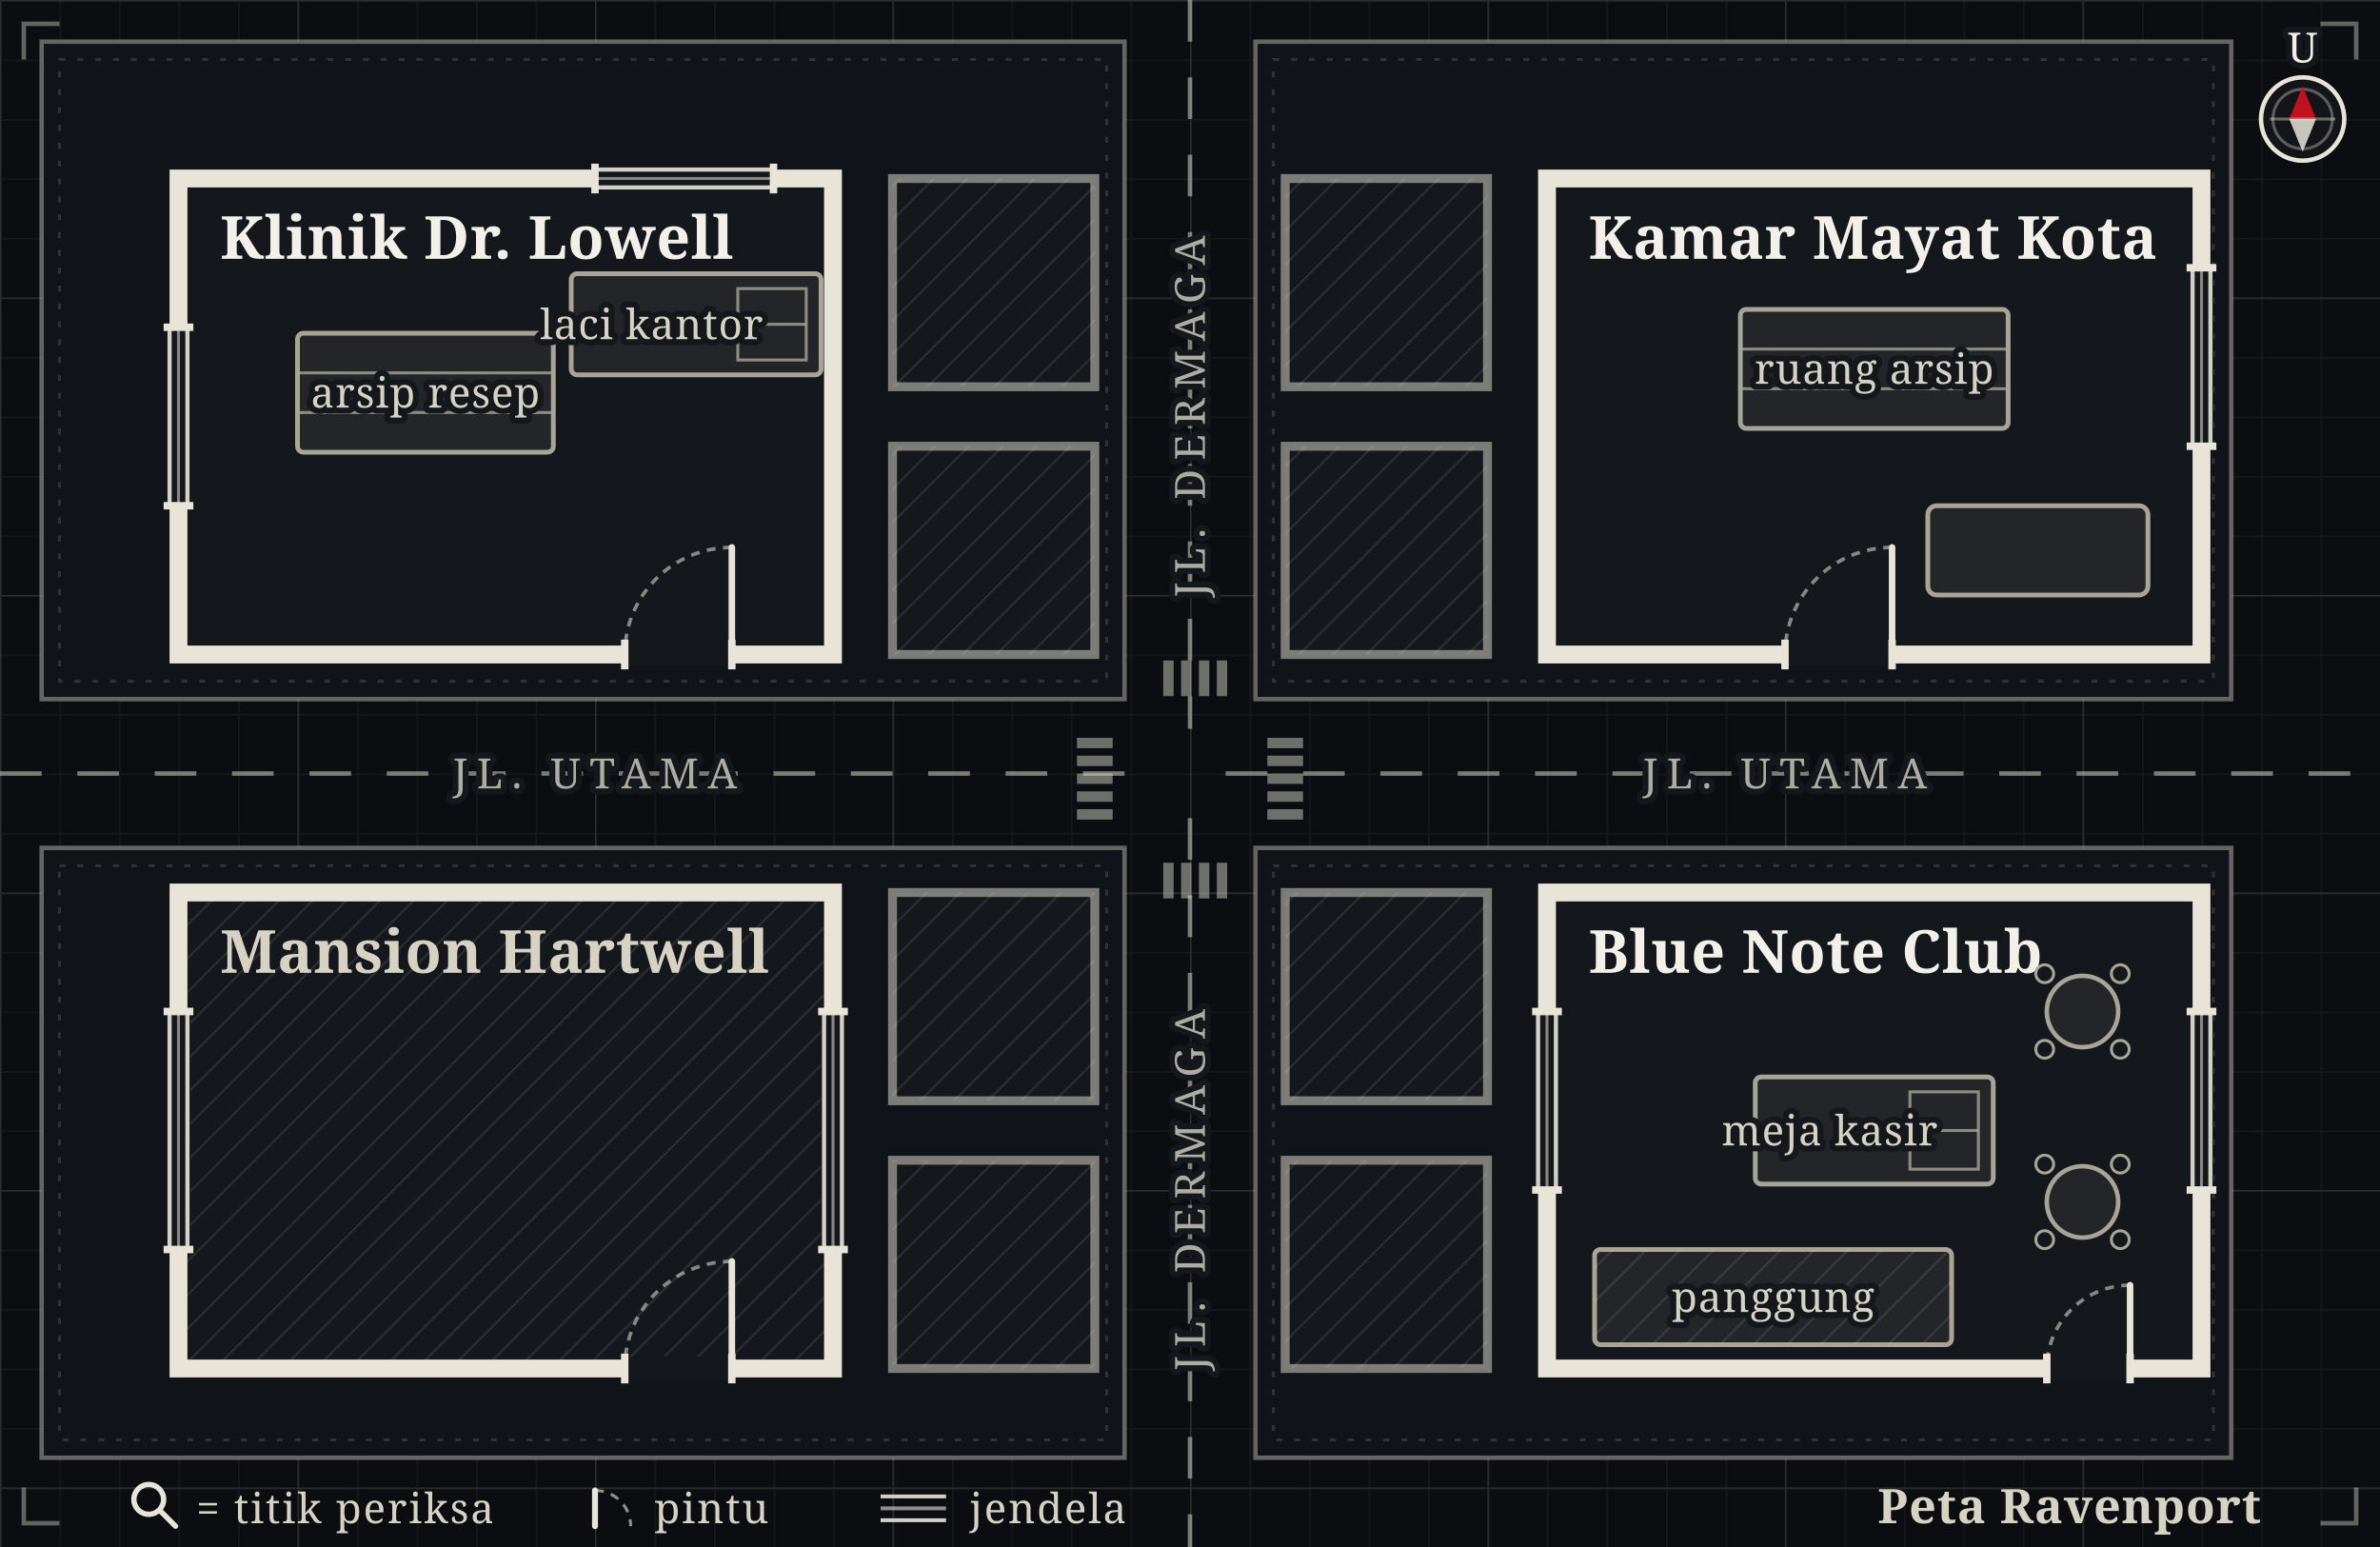
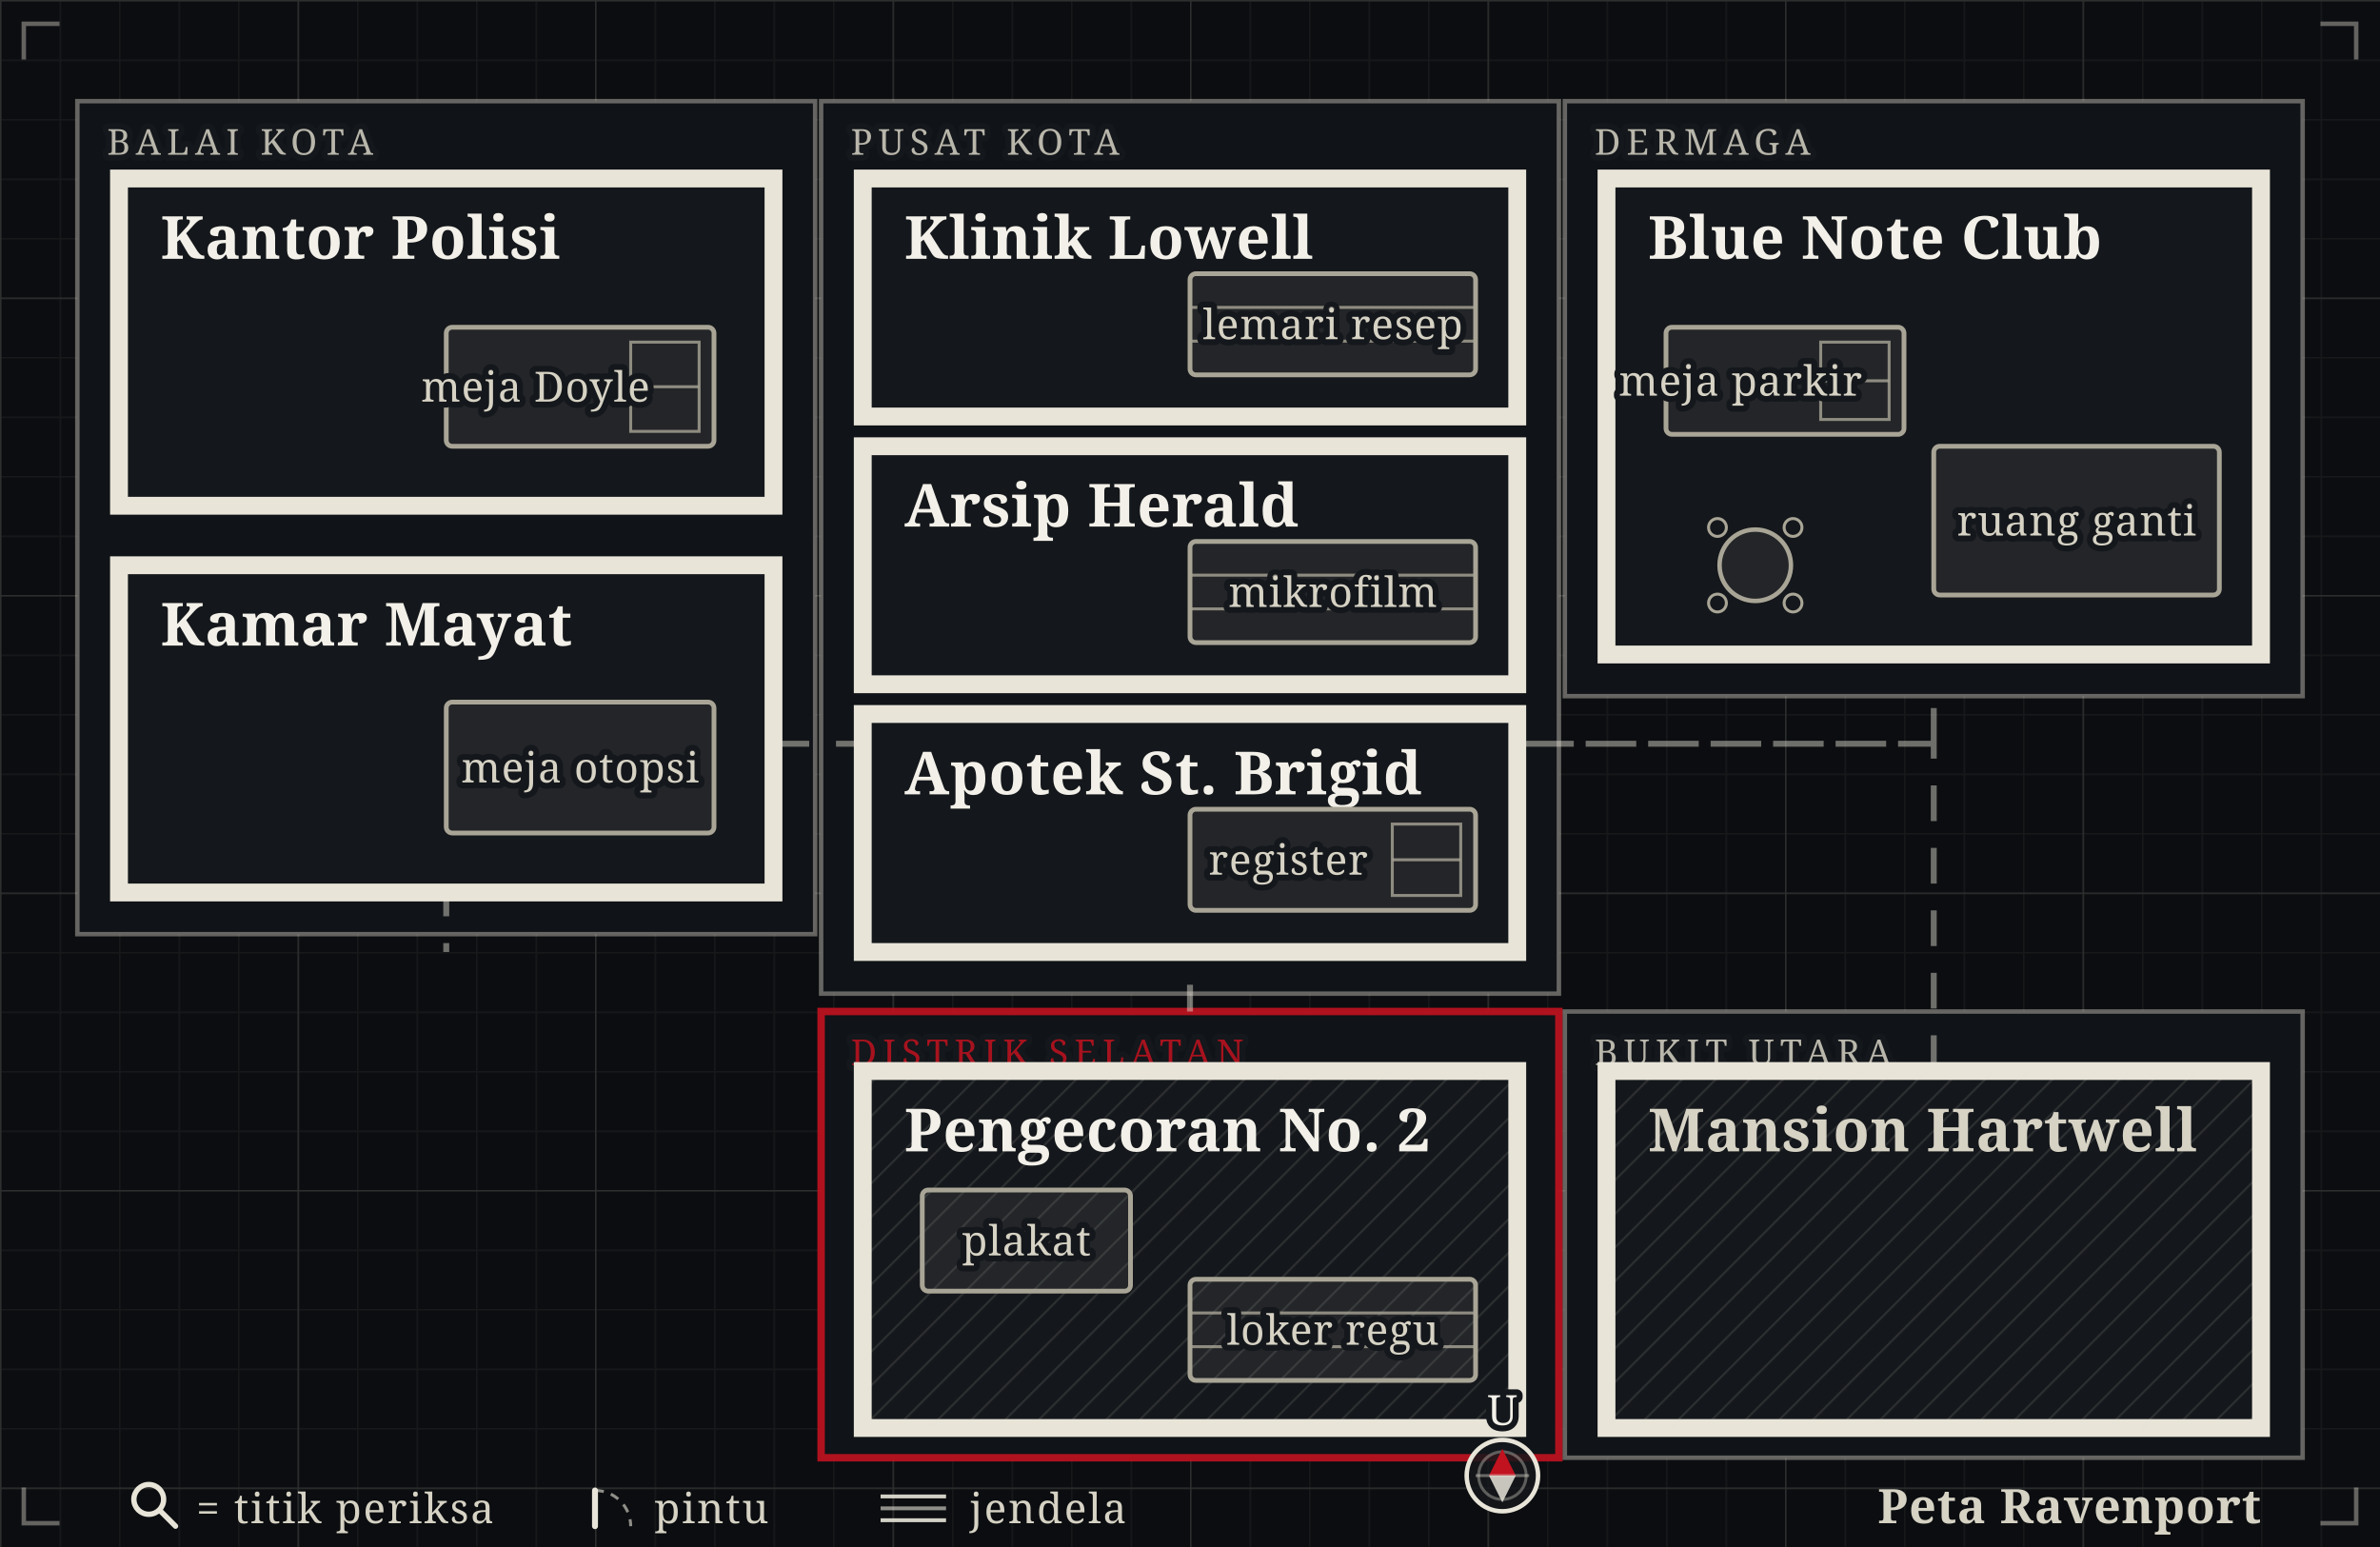
<svg xmlns="http://www.w3.org/2000/svg" viewBox="0 0 800 520" font-family="Georgia, serif">
  <defs>
    <pattern id="hw3-g1" width="20" height="20" patternUnits="userSpaceOnUse">
      <path d="M20 0H0V20" fill="none" stroke="#e8e4d8" stroke-opacity=".055" />
    </pattern>
    <pattern id="hw3-g2" width="100" height="100" patternUnits="userSpaceOnUse">
      <path d="M100 0H0V100" fill="none" stroke="#e8e4d8" stroke-opacity=".11" />
    </pattern>
    <pattern id="hw3-h" width="8" height="8" patternUnits="userSpaceOnUse" patternTransform="rotate(45)">
      <line x1="0" y1="0" x2="0" y2="8" stroke="#e8e4d8" stroke-opacity=".11" stroke-width="1.5" />
    </pattern>
  </defs>
  <rect width="800" height="520" fill="#0b0d10" />
  <rect width="800" height="520" fill="url(#hw3-g1)" />
  <rect width="800" height="520" fill="url(#hw3-g2)" />
  <path d="M20 8H8V20" fill="none" stroke="#e8e4d8" stroke-opacity=".4" stroke-width="1.5" />
  <path d="M780 8H792V20" fill="none" stroke="#e8e4d8" stroke-opacity=".4" stroke-width="1.5" />
  <path d="M20 512H8V500" fill="none" stroke="#e8e4d8" stroke-opacity=".4" stroke-width="1.5" />
  <path d="M780 512H792V500" fill="none" stroke="#e8e4d8" stroke-opacity=".4" stroke-width="1.5" />
-   <rect x="14" y="14" width="364" height="221" fill="#101317" stroke="#e8e4d8" stroke-opacity=".4" stroke-width="1.5" />
-   <rect x="20" y="20" width="352" height="209" fill="none" stroke="#e8e4d8" stroke-opacity=".15" stroke-dasharray="2 4" />
-   <rect x="422" y="14" width="328" height="221" fill="#101317" stroke="#e8e4d8" stroke-opacity=".4" stroke-width="1.5" />
-   <rect x="428" y="20" width="316" height="209" fill="none" stroke="#e8e4d8" stroke-opacity=".15" stroke-dasharray="2 4" />
-   <rect x="14" y="285" width="364" height="205" fill="#101317" stroke="#e8e4d8" stroke-opacity=".4" stroke-width="1.5" />
-   <rect x="20" y="291" width="352" height="193" fill="none" stroke="#e8e4d8" stroke-opacity=".15" stroke-dasharray="2 4" />
-   <rect x="422" y="285" width="328" height="205" fill="#101317" stroke="#e8e4d8" stroke-opacity=".4" stroke-width="1.5" />
-   <rect x="428" y="291" width="316" height="193" fill="none" stroke="#e8e4d8" stroke-opacity=".15" stroke-dasharray="2 4" />
-   <path d="M0 260H388M412 260H800M400 0V245M400 275V520" stroke="#e8e4d8" stroke-opacity=".5" stroke-width="1.5" stroke-dasharray="14 12" />
-   <rect x="362" y="248" width="12" height="3.5" fill="#e8e4d8" fill-opacity=".45" />
-   <rect x="362" y="254" width="12" height="3.5" fill="#e8e4d8" fill-opacity=".45" />
-   <rect x="362" y="260" width="12" height="3.5" fill="#e8e4d8" fill-opacity=".45" />
-   <rect x="362" y="266" width="12" height="3.5" fill="#e8e4d8" fill-opacity=".45" />
-   <rect x="362" y="272" width="12" height="3.5" fill="#e8e4d8" fill-opacity=".45" />
-   <rect x="426" y="248" width="12" height="3.5" fill="#e8e4d8" fill-opacity=".45" />
-   <rect x="426" y="254" width="12" height="3.5" fill="#e8e4d8" fill-opacity=".45" />
-   <rect x="426" y="260" width="12" height="3.5" fill="#e8e4d8" fill-opacity=".45" />
-   <rect x="426" y="266" width="12" height="3.5" fill="#e8e4d8" fill-opacity=".45" />
-   <rect x="426" y="272" width="12" height="3.5" fill="#e8e4d8" fill-opacity=".45" />
-   <rect x="391" y="222" width="3.5" height="12" fill="#e8e4d8" fill-opacity=".45" />
-   <rect x="397" y="222" width="3.5" height="12" fill="#e8e4d8" fill-opacity=".45" />
-   <rect x="403" y="222" width="3.5" height="12" fill="#e8e4d8" fill-opacity=".45" />
-   <rect x="409" y="222" width="3.5" height="12" fill="#e8e4d8" fill-opacity=".45" />
-   <rect x="391" y="290" width="3.5" height="12" fill="#e8e4d8" fill-opacity=".45" />
-   <rect x="397" y="290" width="3.5" height="12" fill="#e8e4d8" fill-opacity=".45" />
-   <rect x="403" y="290" width="3.5" height="12" fill="#e8e4d8" fill-opacity=".45" />
-   <rect x="409" y="290" width="3.5" height="12" fill="#e8e4d8" fill-opacity=".45" />
-   <text x="200" y="265" text-anchor="middle" fill-opacity=".8" fill="#14171b" stroke="#14171b" stroke-width="4" stroke-linejoin="round" style="font-family:var(--ff-label,'Oswald','Arial Narrow',sans-serif);font-weight:500;font-size:14px;letter-spacing:3px;">JL. UTAMA</text>
-   <text x="200" y="265" text-anchor="middle" fill-opacity=".8" fill="#d6d2c4" style="font-family:var(--ff-label,'Oswald','Arial Narrow',sans-serif);font-weight:500;font-size:14px;letter-spacing:3px;">JL. UTAMA</text>
-   <text x="600" y="265" text-anchor="middle" fill-opacity=".8" fill="#14171b" stroke="#14171b" stroke-width="4" stroke-linejoin="round" style="font-family:var(--ff-label,'Oswald','Arial Narrow',sans-serif);font-weight:500;font-size:14px;letter-spacing:3px;">JL. UTAMA</text>
-   <text x="600" y="265" text-anchor="middle" fill-opacity=".8" fill="#d6d2c4" style="font-family:var(--ff-label,'Oswald','Arial Narrow',sans-serif);font-weight:500;font-size:14px;letter-spacing:3px;">JL. UTAMA</text>
-   <text x="0" y="0" text-anchor="middle" transform="translate(405 140) rotate(-90)" fill-opacity=".8" fill="#14171b" stroke="#14171b" stroke-width="4" stroke-linejoin="round" style="font-family:var(--ff-label,'Oswald','Arial Narrow',sans-serif);font-weight:500;font-size:14px;letter-spacing:3px;">JL. DERMAGA</text>
-   <text x="0" y="0" text-anchor="middle" transform="translate(405 140) rotate(-90)" fill-opacity=".8" fill="#d6d2c4" style="font-family:var(--ff-label,'Oswald','Arial Narrow',sans-serif);font-weight:500;font-size:14px;letter-spacing:3px;">JL. DERMAGA</text>
-   <text x="0" y="0" text-anchor="middle" transform="translate(405 400) rotate(-90)" fill-opacity=".8" fill="#14171b" stroke="#14171b" stroke-width="4" stroke-linejoin="round" style="font-family:var(--ff-label,'Oswald','Arial Narrow',sans-serif);font-weight:500;font-size:14px;letter-spacing:3px;">JL. DERMAGA</text>
-   <text x="0" y="0" text-anchor="middle" transform="translate(405 400) rotate(-90)" fill-opacity=".8" fill="#d6d2c4" style="font-family:var(--ff-label,'Oswald','Arial Narrow',sans-serif);font-weight:500;font-size:14px;letter-spacing:3px;">JL. DERMAGA</text>
-   <rect x="300" y="60" width="68" height="70" fill="#14171b" stroke="#e8e4d8" stroke-opacity=".5" stroke-width="3" />
-   <rect x="300" y="60" width="68" height="70" fill="url(#hw3-h)" />
-   <rect x="300" y="150" width="68" height="70" fill="#14171b" stroke="#e8e4d8" stroke-opacity=".5" stroke-width="3" />
-   <rect x="300" y="150" width="68" height="70" fill="url(#hw3-h)" />
-   <rect x="432" y="60" width="68" height="70" fill="#14171b" stroke="#e8e4d8" stroke-opacity=".5" stroke-width="3" />
-   <rect x="432" y="60" width="68" height="70" fill="url(#hw3-h)" />
-   <rect x="432" y="150" width="68" height="70" fill="#14171b" stroke="#e8e4d8" stroke-opacity=".5" stroke-width="3" />
-   <rect x="432" y="150" width="68" height="70" fill="url(#hw3-h)" />
-   <rect x="300" y="300" width="68" height="70" fill="#14171b" stroke="#e8e4d8" stroke-opacity=".5" stroke-width="3" />
-   <rect x="300" y="300" width="68" height="70" fill="url(#hw3-h)" />
-   <rect x="300" y="390" width="68" height="70" fill="#14171b" stroke="#e8e4d8" stroke-opacity=".5" stroke-width="3" />
-   <rect x="300" y="390" width="68" height="70" fill="url(#hw3-h)" />
-   <rect x="432" y="300" width="68" height="70" fill="#14171b" stroke="#e8e4d8" stroke-opacity=".5" stroke-width="3" />
-   <rect x="432" y="300" width="68" height="70" fill="url(#hw3-h)" />
-   <rect x="432" y="390" width="68" height="70" fill="#14171b" stroke="#e8e4d8" stroke-opacity=".5" stroke-width="3" />
-   <rect x="432" y="390" width="68" height="70" fill="url(#hw3-h)" />
-   <rect x="60" y="60" width="220" height="160" fill="#14171b" stroke="#e8e4d8" stroke-width="6" stroke-linejoin="miter" />
-   <text x="74" y="87" text-anchor="start" fill="#f2f0e8" style="font-family:var(--ff-heading,'Playfair Display',Georgia,serif);font-weight:700;font-size:20px;letter-spacing:0.2px;">Klinik Dr. Lowell</text>
-   <rect x="520" y="60" width="220" height="160" fill="#14171b" stroke="#e8e4d8" stroke-width="6" stroke-linejoin="miter" />
-   <text x="534" y="87" text-anchor="start" fill="#f2f0e8" style="font-family:var(--ff-heading,'Playfair Display',Georgia,serif);font-weight:700;font-size:20px;letter-spacing:0.2px;">Kamar Mayat Kota</text>
-   <rect x="520" y="300" width="220" height="160" fill="#14171b" stroke="#e8e4d8" stroke-width="6" stroke-linejoin="miter" />
-   <text x="534" y="327" text-anchor="start" fill="#f2f0e8" style="font-family:var(--ff-heading,'Playfair Display',Georgia,serif);font-weight:700;font-size:20px;letter-spacing:0.2px;">Blue Note Club</text>
-   <rect x="60" y="300" width="220" height="160" fill="#14171b" stroke="#e8e4d8" stroke-width="6" stroke-linejoin="miter" />
-   <rect x="60" y="300" width="220" height="160" fill="url(#hw3-h)" />
-   <text x="74" y="327" text-anchor="start" fill="#d6d2c4" style="font-family:var(--ff-heading,'Playfair Display',Georgia,serif);font-weight:700;font-size:20px;letter-spacing:0.2px;">Mansion Hartwell</text>
-   <rect x="200" y="56" width="60" height="8" fill="#14171b" />
-   <path d="M200 57H260" stroke="#e8e4d8" stroke-width="1.4" stroke-opacity="0.9" />
-   <path d="M200 60H260" stroke="#e8e4d8" stroke-width="1" stroke-opacity="0.55" />
-   <path d="M200 63H260" stroke="#e8e4d8" stroke-width="1.4" stroke-opacity="0.9" />
-   <path d="M200 55V65M260 55V65" stroke="#e8e4d8" stroke-width="2.5" />
-   <rect x="56" y="110" width="8" height="60" fill="#14171b" />
-   <path d="M57 110V170" stroke="#e8e4d8" stroke-width="1.4" stroke-opacity="0.9" />
-   <path d="M60 110V170" stroke="#e8e4d8" stroke-width="1" stroke-opacity="0.55" />
-   <path d="M63 110V170" stroke="#e8e4d8" stroke-width="1.4" stroke-opacity="0.9" />
-   <path d="M55 110H65M55 170H65" stroke="#e8e4d8" stroke-width="2.5" />
-   <rect x="736" y="90" width="8" height="60" fill="#14171b" />
-   <path d="M737 90V150" stroke="#e8e4d8" stroke-width="1.4" stroke-opacity="0.9" />
-   <path d="M740 90V150" stroke="#e8e4d8" stroke-width="1" stroke-opacity="0.55" />
-   <path d="M743 90V150" stroke="#e8e4d8" stroke-width="1.4" stroke-opacity="0.9" />
-   <path d="M735 90H745M735 150H745" stroke="#e8e4d8" stroke-width="2.5" />
-   <rect x="736" y="340" width="8" height="60" fill="#14171b" />
-   <path d="M737 340V400" stroke="#e8e4d8" stroke-width="1.4" stroke-opacity="0.9" />
-   <path d="M740 340V400" stroke="#e8e4d8" stroke-width="1" stroke-opacity="0.55" />
-   <path d="M743 340V400" stroke="#e8e4d8" stroke-width="1.4" stroke-opacity="0.9" />
-   <path d="M735 340H745M735 400H745" stroke="#e8e4d8" stroke-width="2.5" />
-   <rect x="516" y="340" width="8" height="60" fill="#14171b" />
-   <path d="M517 340V400" stroke="#e8e4d8" stroke-width="1.4" stroke-opacity="0.9" />
-   <path d="M520 340V400" stroke="#e8e4d8" stroke-width="1" stroke-opacity="0.55" />
-   <path d="M523 340V400" stroke="#e8e4d8" stroke-width="1.4" stroke-opacity="0.9" />
-   <path d="M515 340H525M515 400H525" stroke="#e8e4d8" stroke-width="2.5" />
-   <rect x="56" y="340" width="8" height="80" fill="#14171b" />
-   <path d="M57 340V420" stroke="#e8e4d8" stroke-width="1.4" stroke-opacity="0.9" />
-   <path d="M60 340V420" stroke="#e8e4d8" stroke-width="1" stroke-opacity="0.55" />
-   <path d="M63 340V420" stroke="#e8e4d8" stroke-width="1.4" stroke-opacity="0.9" />
-   <path d="M55 340H65M55 420H65" stroke="#e8e4d8" stroke-width="2.5" />
-   <rect x="276" y="340" width="8" height="80" fill="#14171b" />
-   <path d="M277 340V420" stroke="#e8e4d8" stroke-width="1.4" stroke-opacity="0.9" />
-   <path d="M280 340V420" stroke="#e8e4d8" stroke-width="1" stroke-opacity="0.55" />
-   <path d="M283 340V420" stroke="#e8e4d8" stroke-width="1.4" stroke-opacity="0.9" />
-   <path d="M275 340H285M275 420H285" stroke="#e8e4d8" stroke-width="2.5" />
-   <rect x="210" y="216" width="36" height="8" fill="#14171b" />
-   <path d="M246 184A36 36 0 0 0 210 220" fill="none" stroke="#e8e4d8" stroke-opacity=".55" stroke-width="1.2" stroke-dasharray="3 2.5" />
-   <path d="M246 220L246 184" stroke="#e8e4d8" stroke-width="2.2" stroke-linecap="round" />
-   <path d="M246 215V225M210 215V225" stroke="#e8e4d8" stroke-width="2.5" />
-   <rect x="600" y="216" width="36" height="8" fill="#14171b" />
-   <path d="M636 184A36 36 0 0 0 600 220" fill="none" stroke="#e8e4d8" stroke-opacity=".55" stroke-width="1.2" stroke-dasharray="3 2.5" />
-   <path d="M636 220L636 184" stroke="#e8e4d8" stroke-width="2.2" stroke-linecap="round" />
-   <path d="M636 215V225M600 215V225" stroke="#e8e4d8" stroke-width="2.5" />
-   <rect x="688" y="456" width="28" height="8" fill="#14171b" />
-   <path d="M716 432A28 28 0 0 0 688 460" fill="none" stroke="#e8e4d8" stroke-opacity=".55" stroke-width="1.2" stroke-dasharray="3 2.5" />
-   <path d="M716 460L716 432" stroke="#e8e4d8" stroke-width="2.2" stroke-linecap="round" />
-   <path d="M716 455V465M688 455V465" stroke="#e8e4d8" stroke-width="2.5" />
-   <rect x="210" y="456" width="36" height="8" fill="#14171b" />
-   <path d="M246 424A36 36 0 0 0 210 460" fill="none" stroke="#e8e4d8" stroke-opacity=".55" stroke-width="1.2" stroke-dasharray="3 2.5" />
-   <path d="M246 460L246 424" stroke="#e8e4d8" stroke-width="2.2" stroke-linecap="round" />
-   <path d="M246 455V465M210 455V465" stroke="#e8e4d8" stroke-width="2.5" />
-   <rect x="100" y="112" width="86" height="40" rx="2" fill="#e8e4d8" fill-opacity=".07" stroke="#a9a596" stroke-width="1.6" />
-   <path d="M100 125.333H186" stroke="#a9a596" stroke-width="1" stroke-opacity=".8" fill="none" />
-   <path d="M100 138.667H186" stroke="#a9a596" stroke-width="1" stroke-opacity=".8" fill="none" />
-   <text x="143" y="137" text-anchor="middle" fill="#14171b" stroke="#14171b" stroke-width="4" stroke-linejoin="round" style="font-family:var(--ff-label,'Oswald','Arial Narrow',sans-serif);font-weight:500;font-size:14px;letter-spacing:0.3px;">arsip resep</text>
-   <text x="143" y="137" text-anchor="middle" fill="#d6d2c4" style="font-family:var(--ff-label,'Oswald','Arial Narrow',sans-serif);font-weight:500;font-size:14px;letter-spacing:0.3px;">arsip resep</text>
-   <rect x="192" y="92" width="84" height="34" rx="2" fill="#e8e4d8" fill-opacity=".07" stroke="#a9a596" stroke-width="1.6" />
-   <rect x="248" y="97" width="23" height="24" stroke="#a9a596" stroke-width="1" stroke-opacity=".8" fill="none" />
-   <path d="M248 109.0H271" stroke="#a9a596" stroke-width="1" stroke-opacity=".8" fill="none" />
-   <text x="219" y="114" text-anchor="middle" fill="#14171b" stroke="#14171b" stroke-width="4" stroke-linejoin="round" style="font-family:var(--ff-label,'Oswald','Arial Narrow',sans-serif);font-weight:500;font-size:14px;letter-spacing:0.3px;">laci kantor</text>
-   <text x="219" y="114" text-anchor="middle" fill="#d6d2c4" style="font-family:var(--ff-label,'Oswald','Arial Narrow',sans-serif);font-weight:500;font-size:14px;letter-spacing:0.3px;">laci kantor</text>
-   <rect x="585" y="104" width="90" height="40" rx="2" fill="#e8e4d8" fill-opacity=".07" stroke="#a9a596" stroke-width="1.6" />
-   <path d="M585 117.333H675" stroke="#a9a596" stroke-width="1" stroke-opacity=".8" fill="none" />
-   <path d="M585 130.667H675" stroke="#a9a596" stroke-width="1" stroke-opacity=".8" fill="none" />
-   <text x="630" y="129" text-anchor="middle" fill="#14171b" stroke="#14171b" stroke-width="4" stroke-linejoin="round" style="font-family:var(--ff-label,'Oswald','Arial Narrow',sans-serif);font-weight:500;font-size:14px;letter-spacing:0.3px;">ruang arsip</text>
-   <text x="630" y="129" text-anchor="middle" fill="#d6d2c4" style="font-family:var(--ff-label,'Oswald','Arial Narrow',sans-serif);font-weight:500;font-size:14px;letter-spacing:0.3px;">ruang arsip</text>
-   <rect x="648" y="170" width="74" height="30" rx="3" fill="#e8e4d8" fill-opacity=".07" stroke="#a9a596" stroke-width="1.6" />
-   <rect x="590" y="362" width="80" height="36" rx="2" fill="#e8e4d8" fill-opacity=".07" stroke="#a9a596" stroke-width="1.6" />
-   <rect x="642" y="367" width="23" height="26" stroke="#a9a596" stroke-width="1" stroke-opacity=".8" fill="none" />
-   <path d="M642 380.0H665" stroke="#a9a596" stroke-width="1" stroke-opacity=".8" fill="none" />
-   <text x="615" y="385" text-anchor="middle" fill="#14171b" stroke="#14171b" stroke-width="4" stroke-linejoin="round" style="font-family:var(--ff-label,'Oswald','Arial Narrow',sans-serif);font-weight:500;font-size:14px;letter-spacing:0.3px;">meja kasir</text>
-   <text x="615" y="385" text-anchor="middle" fill="#d6d2c4" style="font-family:var(--ff-label,'Oswald','Arial Narrow',sans-serif);font-weight:500;font-size:14px;letter-spacing:0.3px;">meja kasir</text>
-   <rect x="536" y="420" width="120" height="32" rx="2" fill="#e8e4d8" fill-opacity=".07" stroke="#a9a596" stroke-width="1.6" />
-   <rect x="536" y="420" width="120" height="32" fill="url(#hw3-h)" />
-   <text x="596" y="441" text-anchor="middle" fill="#14171b" stroke="#14171b" stroke-width="4" stroke-linejoin="round" style="font-family:var(--ff-label,'Oswald','Arial Narrow',sans-serif);font-weight:500;font-size:14px;letter-spacing:0.3px;">panggung</text>
-   <text x="596" y="441" text-anchor="middle" fill="#d6d2c4" style="font-family:var(--ff-label,'Oswald','Arial Narrow',sans-serif);font-weight:500;font-size:14px;letter-spacing:0.3px;">panggung</text>
-   <circle cx="700" cy="340" r="12" fill="#e8e4d8" fill-opacity=".07" stroke="#a9a596" stroke-width="1.5" />
-   <circle cx="712.7" cy="352.7" r="3" fill="none" stroke="#a9a596" stroke-width="1" />
-   <circle cx="687.3" cy="352.7" r="3" fill="none" stroke="#a9a596" stroke-width="1" />
-   <circle cx="687.3" cy="327.3" r="3" fill="none" stroke="#a9a596" stroke-width="1" />
-   <circle cx="712.7" cy="327.3" r="3" fill="none" stroke="#a9a596" stroke-width="1" />
-   <circle cx="700" cy="404" r="12" fill="#e8e4d8" fill-opacity=".07" stroke="#a9a596" stroke-width="1.5" />
-   <circle cx="712.7" cy="416.7" r="3" fill="none" stroke="#a9a596" stroke-width="1" />
-   <circle cx="687.3" cy="416.7" r="3" fill="none" stroke="#a9a596" stroke-width="1" />
-   <circle cx="687.3" cy="391.3" r="3" fill="none" stroke="#a9a596" stroke-width="1" />
-   <circle cx="712.7" cy="391.3" r="3" fill="none" stroke="#a9a596" stroke-width="1" />
-   <circle cx="774" cy="40" r="14" fill="#14171b" fill-opacity=".85" stroke="#e8e4d8" stroke-width="1.5" />
-   <circle cx="774" cy="40" r="10" fill="none" stroke="#e8e4d8" stroke-opacity=".35" />
-   <path d="M774 29L778.5 40L769.5 40Z" fill="#c1121f" />
-   <path d="M774 51L778.5 40L769.5 40Z" fill="#e8e4d8" fill-opacity=".85" />
-   <path d="M763 40H785" stroke="#e8e4d8" stroke-opacity=".4" />
-   <text x="774" y="21" text-anchor="middle" fill="#14171b" stroke="#14171b" stroke-width="4" stroke-linejoin="round" style="font-family:var(--ff-label,'Oswald','Arial Narrow',sans-serif);font-weight:500;font-size:14px;letter-spacing:1px;">U</text>
-   <text x="774" y="21" text-anchor="middle" fill="#f2f0e8" style="font-family:var(--ff-label,'Oswald','Arial Narrow',sans-serif);font-weight:500;font-size:14px;letter-spacing:1px;">U</text>
+   <rect x="26" y="34" width="248" height="280" fill="#101317" stroke="#e8e4d8" stroke-opacity="0.4" stroke-width="1.5" />
+   <text x="36" y="52" text-anchor="start" fill-opacity=".85" fill="#14171b" stroke="#14171b" stroke-width="4" stroke-linejoin="round" style="font-family:var(--ff-label,'Oswald','Arial Narrow',sans-serif);font-weight:500;font-size:12px;letter-spacing:2px;">BALAI KOTA</text>
+   <text x="36" y="52" text-anchor="start" fill-opacity=".85" fill="#d6d2c4" style="font-family:var(--ff-label,'Oswald','Arial Narrow',sans-serif);font-weight:500;font-size:12px;letter-spacing:2px;">BALAI KOTA</text>
+   <rect x="276" y="34" width="248" height="300" fill="#101317" stroke="#e8e4d8" stroke-opacity="0.4" stroke-width="1.5" />
+   <text x="286" y="52" text-anchor="start" fill-opacity=".85" fill="#14171b" stroke="#14171b" stroke-width="4" stroke-linejoin="round" style="font-family:var(--ff-label,'Oswald','Arial Narrow',sans-serif);font-weight:500;font-size:12px;letter-spacing:2px;">PUSAT KOTA</text>
+   <text x="286" y="52" text-anchor="start" fill-opacity=".85" fill="#d6d2c4" style="font-family:var(--ff-label,'Oswald','Arial Narrow',sans-serif);font-weight:500;font-size:12px;letter-spacing:2px;">PUSAT KOTA</text>
+   <rect x="526" y="34" width="248" height="200" fill="#101317" stroke="#e8e4d8" stroke-opacity="0.4" stroke-width="1.5" />
+   <text x="536" y="52" text-anchor="start" fill-opacity=".85" fill="#14171b" stroke="#14171b" stroke-width="4" stroke-linejoin="round" style="font-family:var(--ff-label,'Oswald','Arial Narrow',sans-serif);font-weight:500;font-size:12px;letter-spacing:2px;">DERMAGA</text>
+   <text x="536" y="52" text-anchor="start" fill-opacity=".85" fill="#d6d2c4" style="font-family:var(--ff-label,'Oswald','Arial Narrow',sans-serif);font-weight:500;font-size:12px;letter-spacing:2px;">DERMAGA</text>
+   <rect x="276" y="340" width="248" height="150" fill="#101317" stroke="#c1121f" stroke-opacity="0.9" stroke-width="2.5" />
+   <text x="286" y="358" text-anchor="start" fill-opacity=".85" fill="#14171b" stroke="#14171b" stroke-width="4" stroke-linejoin="round" style="font-family:var(--ff-label,'Oswald','Arial Narrow',sans-serif);font-weight:500;font-size:12px;letter-spacing:2px;">DISTRIK SELATAN</text>
+   <text x="286" y="358" text-anchor="start" fill-opacity=".85" fill="#c1121f" style="font-family:var(--ff-label,'Oswald','Arial Narrow',sans-serif);font-weight:500;font-size:12px;letter-spacing:2px;">DISTRIK SELATAN</text>
+   <rect x="526" y="340" width="248" height="150" fill="#101317" stroke="#e8e4d8" stroke-opacity="0.4" stroke-width="1.5" />
+   <text x="536" y="358" text-anchor="start" fill-opacity=".85" fill="#14171b" stroke="#14171b" stroke-width="4" stroke-linejoin="round" style="font-family:var(--ff-label,'Oswald','Arial Narrow',sans-serif);font-weight:500;font-size:12px;letter-spacing:2px;">BUKIT UTARA</text>
+   <text x="536" y="358" text-anchor="start" fill-opacity=".85" fill="#d6d2c4" style="font-family:var(--ff-label,'Oswald','Arial Narrow',sans-serif);font-weight:500;font-size:12px;letter-spacing:2px;">BUKIT UTARA</text>
+   <path d="M650 360V250H400V340M650 250H150V320M650 250V234" stroke="#e8e4d8" stroke-opacity=".45" stroke-width="2" stroke-dasharray="12 9" fill="none" />
+   <rect x="40" y="60" width="220" height="110" fill="#14171b" stroke="#e8e4d8" stroke-width="6" stroke-linejoin="miter" />
+   <text x="54" y="87" text-anchor="start" fill="#f2f0e8" style="font-family:var(--ff-heading,'Playfair Display',Georgia,serif);font-weight:700;font-size:20px;letter-spacing:0.2px;">Kantor Polisi</text>
+   <rect x="40" y="190" width="220" height="110" fill="#14171b" stroke="#e8e4d8" stroke-width="6" stroke-linejoin="miter" />
+   <text x="54" y="217" text-anchor="start" fill="#f2f0e8" style="font-family:var(--ff-heading,'Playfair Display',Georgia,serif);font-weight:700;font-size:20px;letter-spacing:0.2px;">Kamar Mayat</text>
+   <rect x="290" y="60" width="220" height="80" fill="#14171b" stroke="#e8e4d8" stroke-width="6" stroke-linejoin="miter" />
+   <text x="304" y="87" text-anchor="start" fill="#f2f0e8" style="font-family:var(--ff-heading,'Playfair Display',Georgia,serif);font-weight:700;font-size:20px;letter-spacing:0.2px;">Klinik Lowell</text>
+   <rect x="290" y="150" width="220" height="80" fill="#14171b" stroke="#e8e4d8" stroke-width="6" stroke-linejoin="miter" />
+   <text x="304" y="177" text-anchor="start" fill="#f2f0e8" style="font-family:var(--ff-heading,'Playfair Display',Georgia,serif);font-weight:700;font-size:20px;letter-spacing:0.2px;">Arsip Herald</text>
+   <rect x="290" y="240" width="220" height="80" fill="#14171b" stroke="#e8e4d8" stroke-width="6" stroke-linejoin="miter" />
+   <text x="304" y="267" text-anchor="start" fill="#f2f0e8" style="font-family:var(--ff-heading,'Playfair Display',Georgia,serif);font-weight:700;font-size:20px;letter-spacing:0.2px;">Apotek St. Brigid</text>
+   <rect x="540" y="60" width="220" height="160" fill="#14171b" stroke="#e8e4d8" stroke-width="6" stroke-linejoin="miter" />
+   <text x="554" y="87" text-anchor="start" fill="#f2f0e8" style="font-family:var(--ff-heading,'Playfair Display',Georgia,serif);font-weight:700;font-size:20px;letter-spacing:0.2px;">Blue Note Club</text>
+   <rect x="290" y="360" width="220" height="120" fill="#14171b" stroke="#e8e4d8" stroke-width="6" stroke-linejoin="miter" />
+   <rect x="290" y="360" width="220" height="120" fill="url(#hw3-h)" />
+   <text x="304" y="387" text-anchor="start" fill="#f2f0e8" style="font-family:var(--ff-heading,'Playfair Display',Georgia,serif);font-weight:700;font-size:20px;letter-spacing:0.2px;">Pengecoran No. 2</text>
+   <rect x="540" y="360" width="220" height="120" fill="#14171b" stroke="#e8e4d8" stroke-width="6" stroke-linejoin="miter" />
+   <rect x="540" y="360" width="220" height="120" fill="url(#hw3-h)" />
+   <text x="554" y="387" text-anchor="start" fill="#d6d2c4" style="font-family:var(--ff-heading,'Playfair Display',Georgia,serif);font-weight:700;font-size:20px;letter-spacing:0.2px;">Mansion Hartwell</text>
+   <rect x="150" y="110" width="90" height="40" rx="2" fill="#e8e4d8" fill-opacity=".07" stroke="#a9a596" stroke-width="1.6" />
+   <rect x="212" y="115" width="23" height="30" stroke="#a9a596" stroke-width="1" stroke-opacity=".8" fill="none" />
+   <path d="M212 130.0H235" stroke="#a9a596" stroke-width="1" stroke-opacity=".8" fill="none" />
+   <text x="180" y="135" text-anchor="middle" fill="#14171b" stroke="#14171b" stroke-width="4" stroke-linejoin="round" style="font-family:var(--ff-label,'Oswald','Arial Narrow',sans-serif);font-weight:500;font-size:14px;letter-spacing:0.3px;">meja Doyle</text>
+   <text x="180" y="135" text-anchor="middle" fill="#d6d2c4" style="font-family:var(--ff-label,'Oswald','Arial Narrow',sans-serif);font-weight:500;font-size:14px;letter-spacing:0.3px;">meja Doyle</text>
+   <rect x="150" y="236" width="90" height="44" rx="2" fill="#e8e4d8" fill-opacity=".07" stroke="#a9a596" stroke-width="1.6" />
+   <text x="195" y="263" text-anchor="middle" fill="#14171b" stroke="#14171b" stroke-width="4" stroke-linejoin="round" style="font-family:var(--ff-label,'Oswald','Arial Narrow',sans-serif);font-weight:500;font-size:14px;letter-spacing:0.3px;">meja otopsi</text>
+   <text x="195" y="263" text-anchor="middle" fill="#d6d2c4" style="font-family:var(--ff-label,'Oswald','Arial Narrow',sans-serif);font-weight:500;font-size:14px;letter-spacing:0.3px;">meja otopsi</text>
+   <rect x="400" y="92" width="96" height="34" rx="2" fill="#e8e4d8" fill-opacity=".07" stroke="#a9a596" stroke-width="1.6" />
+   <path d="M400 103.333H496" stroke="#a9a596" stroke-width="1" stroke-opacity=".8" fill="none" />
+   <path d="M400 114.667H496" stroke="#a9a596" stroke-width="1" stroke-opacity=".8" fill="none" />
+   <text x="448" y="114" text-anchor="middle" fill="#14171b" stroke="#14171b" stroke-width="4" stroke-linejoin="round" style="font-family:var(--ff-label,'Oswald','Arial Narrow',sans-serif);font-weight:500;font-size:14px;letter-spacing:0.3px;">lemari resep</text>
+   <text x="448" y="114" text-anchor="middle" fill="#d6d2c4" style="font-family:var(--ff-label,'Oswald','Arial Narrow',sans-serif);font-weight:500;font-size:14px;letter-spacing:0.3px;">lemari resep</text>
+   <rect x="400" y="182" width="96" height="34" rx="2" fill="#e8e4d8" fill-opacity=".07" stroke="#a9a596" stroke-width="1.6" />
+   <path d="M400 193.333H496" stroke="#a9a596" stroke-width="1" stroke-opacity=".8" fill="none" />
+   <path d="M400 204.667H496" stroke="#a9a596" stroke-width="1" stroke-opacity=".8" fill="none" />
+   <text x="448" y="204" text-anchor="middle" fill="#14171b" stroke="#14171b" stroke-width="4" stroke-linejoin="round" style="font-family:var(--ff-label,'Oswald','Arial Narrow',sans-serif);font-weight:500;font-size:14px;letter-spacing:0.3px;">mikrofilm</text>
+   <text x="448" y="204" text-anchor="middle" fill="#d6d2c4" style="font-family:var(--ff-label,'Oswald','Arial Narrow',sans-serif);font-weight:500;font-size:14px;letter-spacing:0.3px;">mikrofilm</text>
+   <rect x="400" y="272" width="96" height="34" rx="2" fill="#e8e4d8" fill-opacity=".07" stroke="#a9a596" stroke-width="1.6" />
+   <rect x="468" y="277" width="23" height="24" stroke="#a9a596" stroke-width="1" stroke-opacity=".8" fill="none" />
+   <path d="M468 289.0H491" stroke="#a9a596" stroke-width="1" stroke-opacity=".8" fill="none" />
+   <text x="433" y="294" text-anchor="middle" fill="#14171b" stroke="#14171b" stroke-width="4" stroke-linejoin="round" style="font-family:var(--ff-label,'Oswald','Arial Narrow',sans-serif);font-weight:500;font-size:14px;letter-spacing:0.3px;">register</text>
+   <text x="433" y="294" text-anchor="middle" fill="#d6d2c4" style="font-family:var(--ff-label,'Oswald','Arial Narrow',sans-serif);font-weight:500;font-size:14px;letter-spacing:0.3px;">register</text>
+   <rect x="560" y="110" width="80" height="36" rx="2" fill="#e8e4d8" fill-opacity=".07" stroke="#a9a596" stroke-width="1.6" />
+   <rect x="612" y="115" width="23" height="26" stroke="#a9a596" stroke-width="1" stroke-opacity=".8" fill="none" />
+   <path d="M612 128.0H635" stroke="#a9a596" stroke-width="1" stroke-opacity=".8" fill="none" />
+   <text x="585" y="133" text-anchor="middle" fill="#14171b" stroke="#14171b" stroke-width="4" stroke-linejoin="round" style="font-family:var(--ff-label,'Oswald','Arial Narrow',sans-serif);font-weight:500;font-size:14px;letter-spacing:0.3px;">meja parkir</text>
+   <text x="585" y="133" text-anchor="middle" fill="#d6d2c4" style="font-family:var(--ff-label,'Oswald','Arial Narrow',sans-serif);font-weight:500;font-size:14px;letter-spacing:0.3px;">meja parkir</text>
+   <rect x="650" y="150" width="96" height="50" rx="2" fill="#e8e4d8" fill-opacity=".07" stroke="#a9a596" stroke-width="1.6" />
+   <text x="698" y="180" text-anchor="middle" fill="#14171b" stroke="#14171b" stroke-width="4" stroke-linejoin="round" style="font-family:var(--ff-label,'Oswald','Arial Narrow',sans-serif);font-weight:500;font-size:14px;letter-spacing:0.3px;">ruang ganti</text>
+   <text x="698" y="180" text-anchor="middle" fill="#d6d2c4" style="font-family:var(--ff-label,'Oswald','Arial Narrow',sans-serif);font-weight:500;font-size:14px;letter-spacing:0.3px;">ruang ganti</text>
+   <circle cx="590" cy="190" r="12" fill="#e8e4d8" fill-opacity=".07" stroke="#a9a596" stroke-width="1.5" />
+   <circle cx="602.7" cy="202.7" r="3" fill="none" stroke="#a9a596" stroke-width="1" />
+   <circle cx="577.3" cy="202.7" r="3" fill="none" stroke="#a9a596" stroke-width="1" />
+   <circle cx="577.3" cy="177.3" r="3" fill="none" stroke="#a9a596" stroke-width="1" />
+   <circle cx="602.7" cy="177.3" r="3" fill="none" stroke="#a9a596" stroke-width="1" />
+   <rect x="310" y="400" width="70" height="34" rx="2" fill="#e8e4d8" fill-opacity=".07" stroke="#a9a596" stroke-width="1.6" />
+   <text x="345" y="422" text-anchor="middle" fill="#14171b" stroke="#14171b" stroke-width="4" stroke-linejoin="round" style="font-family:var(--ff-label,'Oswald','Arial Narrow',sans-serif);font-weight:500;font-size:14px;letter-spacing:0.3px;">plakat</text>
+   <text x="345" y="422" text-anchor="middle" fill="#d6d2c4" style="font-family:var(--ff-label,'Oswald','Arial Narrow',sans-serif);font-weight:500;font-size:14px;letter-spacing:0.3px;">plakat</text>
+   <rect x="400" y="430" width="96" height="34" rx="2" fill="#e8e4d8" fill-opacity=".07" stroke="#a9a596" stroke-width="1.6" />
+   <path d="M400 441.333H496" stroke="#a9a596" stroke-width="1" stroke-opacity=".8" fill="none" />
+   <path d="M400 452.667H496" stroke="#a9a596" stroke-width="1" stroke-opacity=".8" fill="none" />
+   <text x="448" y="452" text-anchor="middle" fill="#14171b" stroke="#14171b" stroke-width="4" stroke-linejoin="round" style="font-family:var(--ff-label,'Oswald','Arial Narrow',sans-serif);font-weight:500;font-size:14px;letter-spacing:0.3px;">loker regu</text>
+   <text x="448" y="452" text-anchor="middle" fill="#d6d2c4" style="font-family:var(--ff-label,'Oswald','Arial Narrow',sans-serif);font-weight:500;font-size:14px;letter-spacing:0.3px;">loker regu</text>
+   <circle cx="505" cy="496" r="12" fill="#14171b" fill-opacity=".85" stroke="#e8e4d8" stroke-width="1.5" />
+   <circle cx="505" cy="496" r="8" fill="none" stroke="#e8e4d8" stroke-opacity=".35" />
+   <path d="M505 487L509.5 496L500.5 496Z" fill="#c1121f" />
+   <path d="M505 505L509.5 496L500.5 496Z" fill="#e8e4d8" fill-opacity=".85" />
+   <path d="M496 496H514" stroke="#e8e4d8" stroke-opacity=".4" />
+   <text x="505" y="479" text-anchor="middle" fill="#14171b" stroke="#14171b" stroke-width="4" stroke-linejoin="round" style="font-family:var(--ff-label,'Oswald','Arial Narrow',sans-serif);font-weight:500;font-size:14px;letter-spacing:1px;">U</text>
+   <text x="505" y="479" text-anchor="middle" fill="#f2f0e8" style="font-family:var(--ff-label,'Oswald','Arial Narrow',sans-serif);font-weight:500;font-size:14px;letter-spacing:1px;">U</text>
  <g fill="none" stroke="#e8e4d8" stroke-width="1.8" stroke-linecap="round">
    <circle cx="50" cy="504" r="5" />
    <path d="M54 508L59 513" />
  </g>
  <text x="66" y="512" text-anchor="start" fill="#d6d2c4" style="font-family:var(--ff-label,'Oswald','Arial Narrow',sans-serif);font-weight:500;font-size:14px;letter-spacing:0.6px;">= titik periksa</text>
  <path d="M200 513V501" stroke="#e8e4d8" stroke-width="2" stroke-linecap="round" />
  <path d="M200 501A12 12 0 0 1 212 513" fill="none" stroke="#e8e4d8" stroke-opacity=".6" stroke-dasharray="3 2.5" />
  <text x="220" y="512" text-anchor="start" fill="#d6d2c4" style="font-family:var(--ff-label,'Oswald','Arial Narrow',sans-serif);font-weight:500;font-size:14px;letter-spacing:0.6px;">pintu</text>
  <path d="M296 503H318" stroke="#e8e4d8" stroke-width="1.3" stroke-opacity="0.9" />
  <path d="M296 507H318" stroke="#e8e4d8" stroke-width="1.3" stroke-opacity="0.6" />
  <path d="M296 511H318" stroke="#e8e4d8" stroke-width="1.3" stroke-opacity="0.9" />
  <text x="326" y="512" text-anchor="start" fill="#d6d2c4" style="font-family:var(--ff-label,'Oswald','Arial Narrow',sans-serif);font-weight:500;font-size:14px;letter-spacing:0.6px;">jendela</text>
  <text x="760" y="512" text-anchor="end" fill="#d6d2c4" style="font-family:var(--ff-heading,'Playfair Display',Georgia,serif);font-weight:700;font-size:16px;letter-spacing:0.3px;">Peta Ravenport</text>
</svg>
